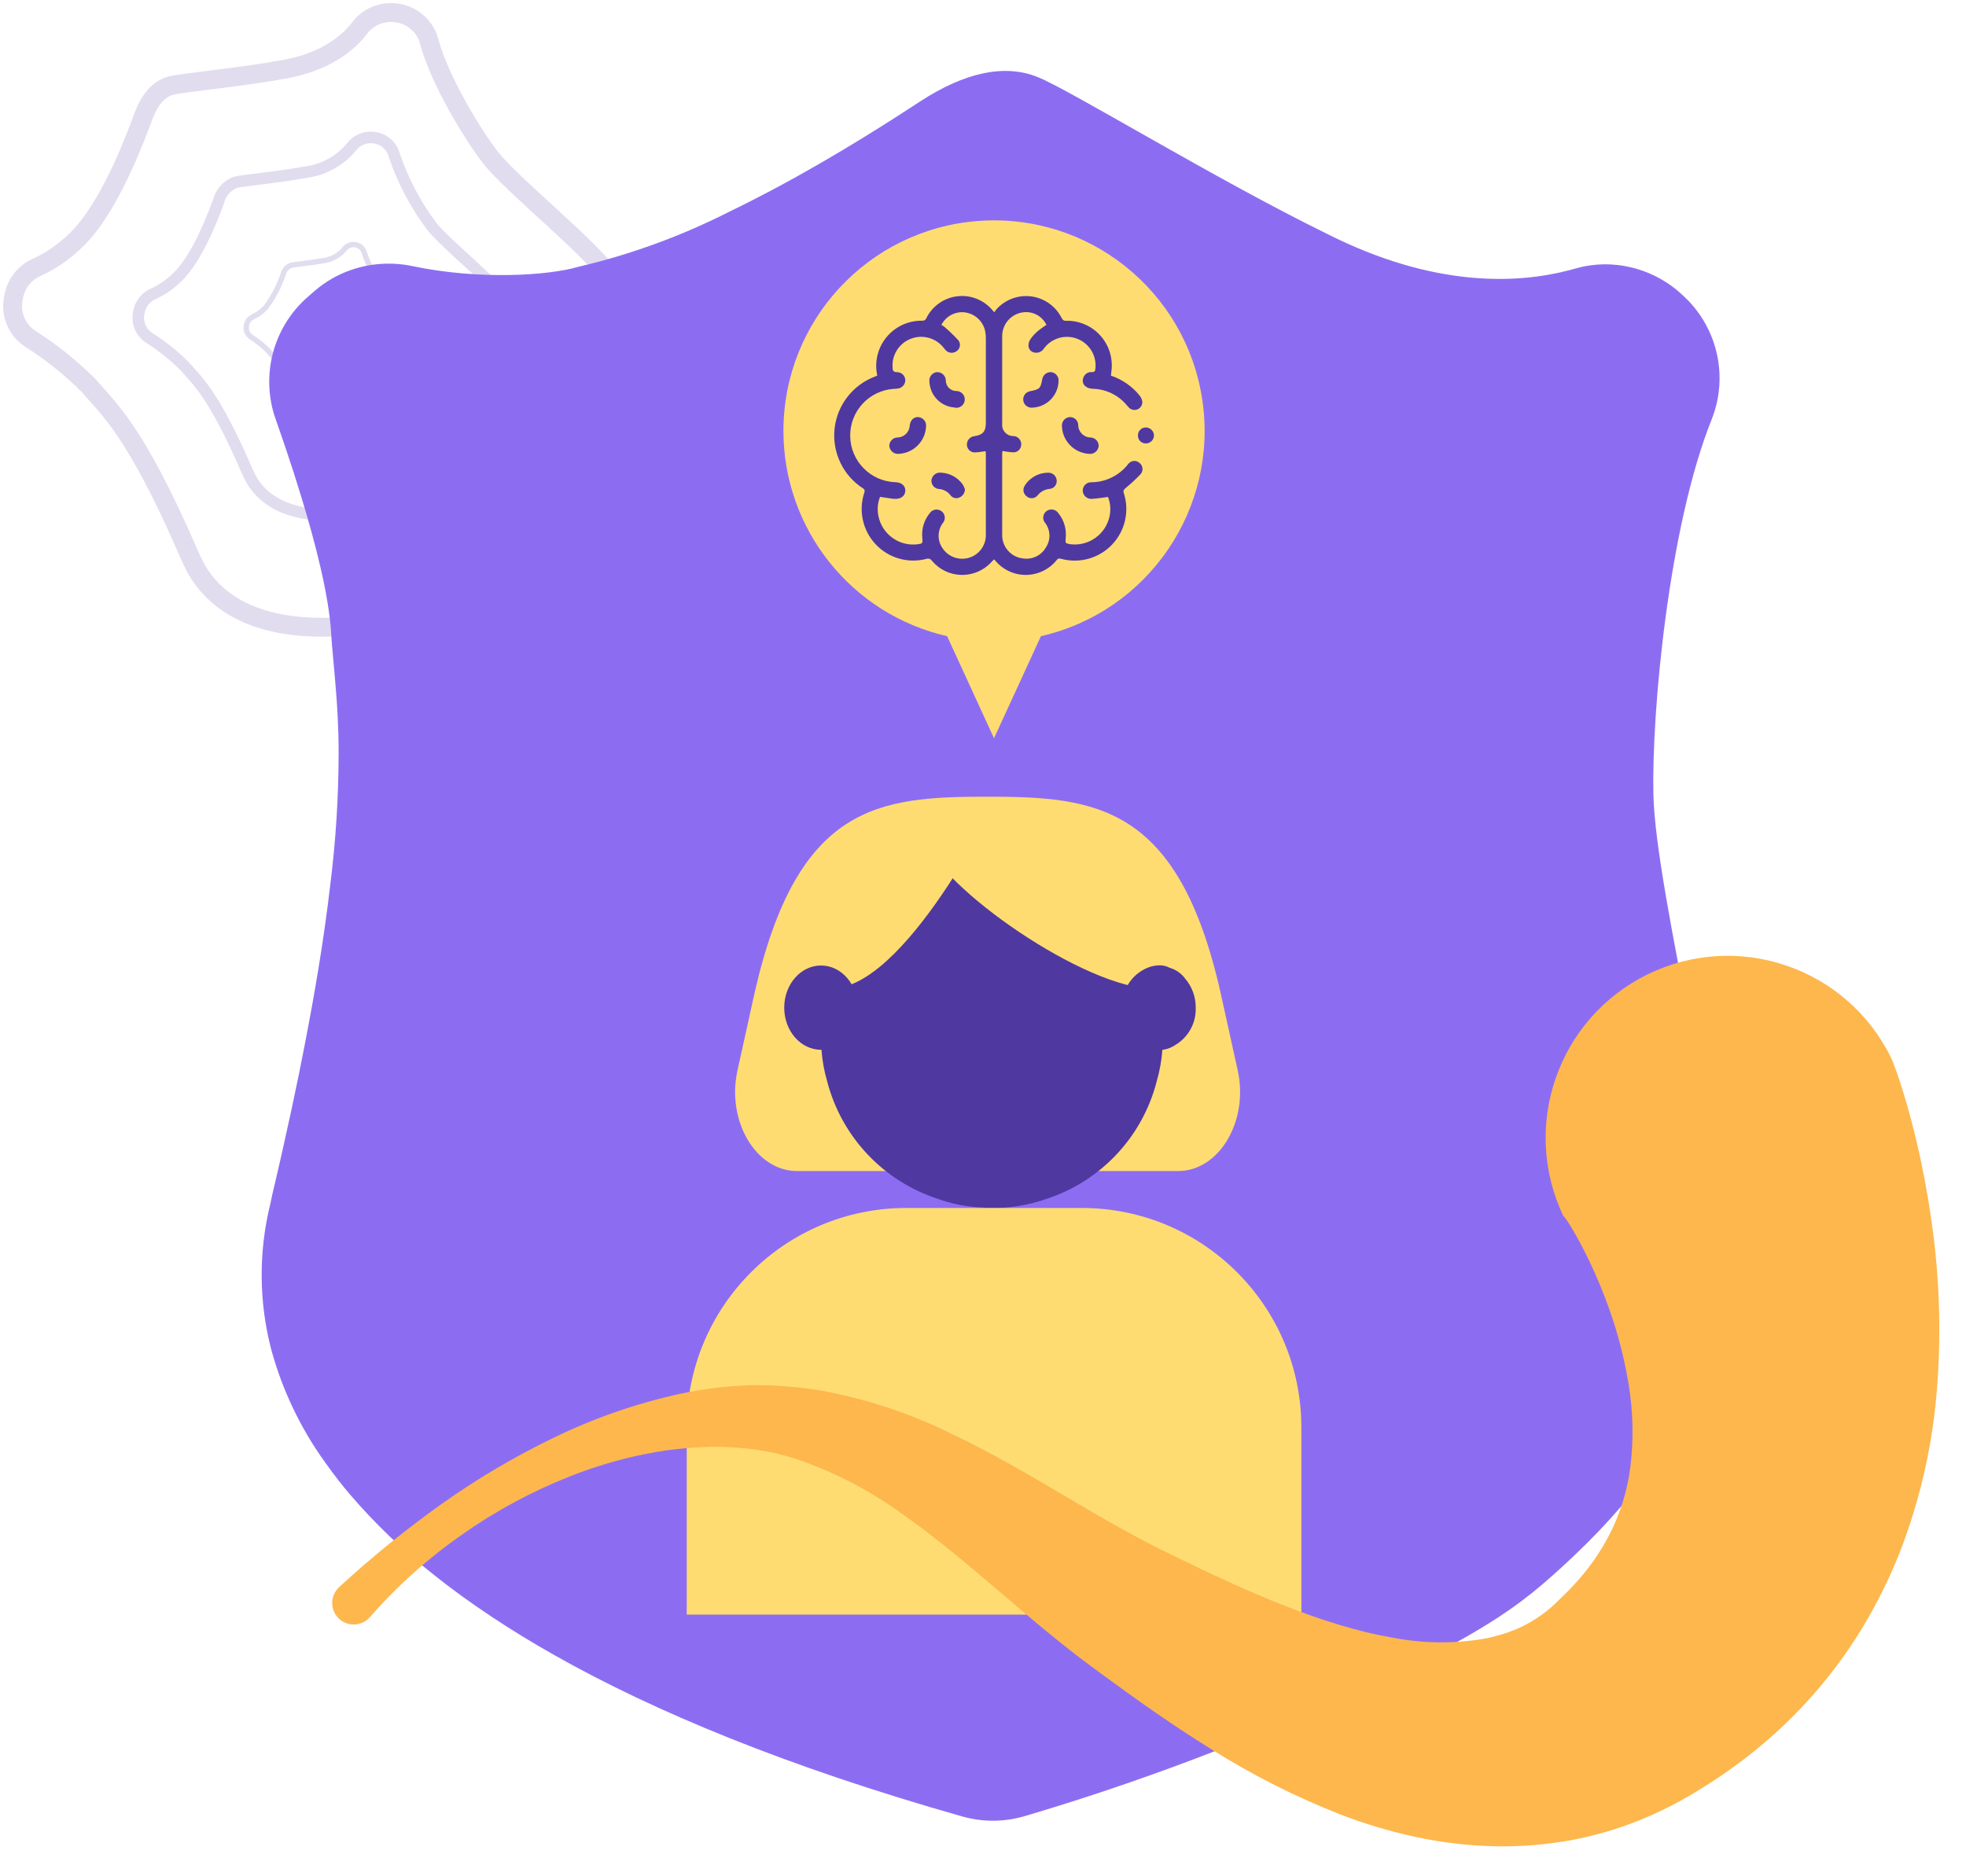
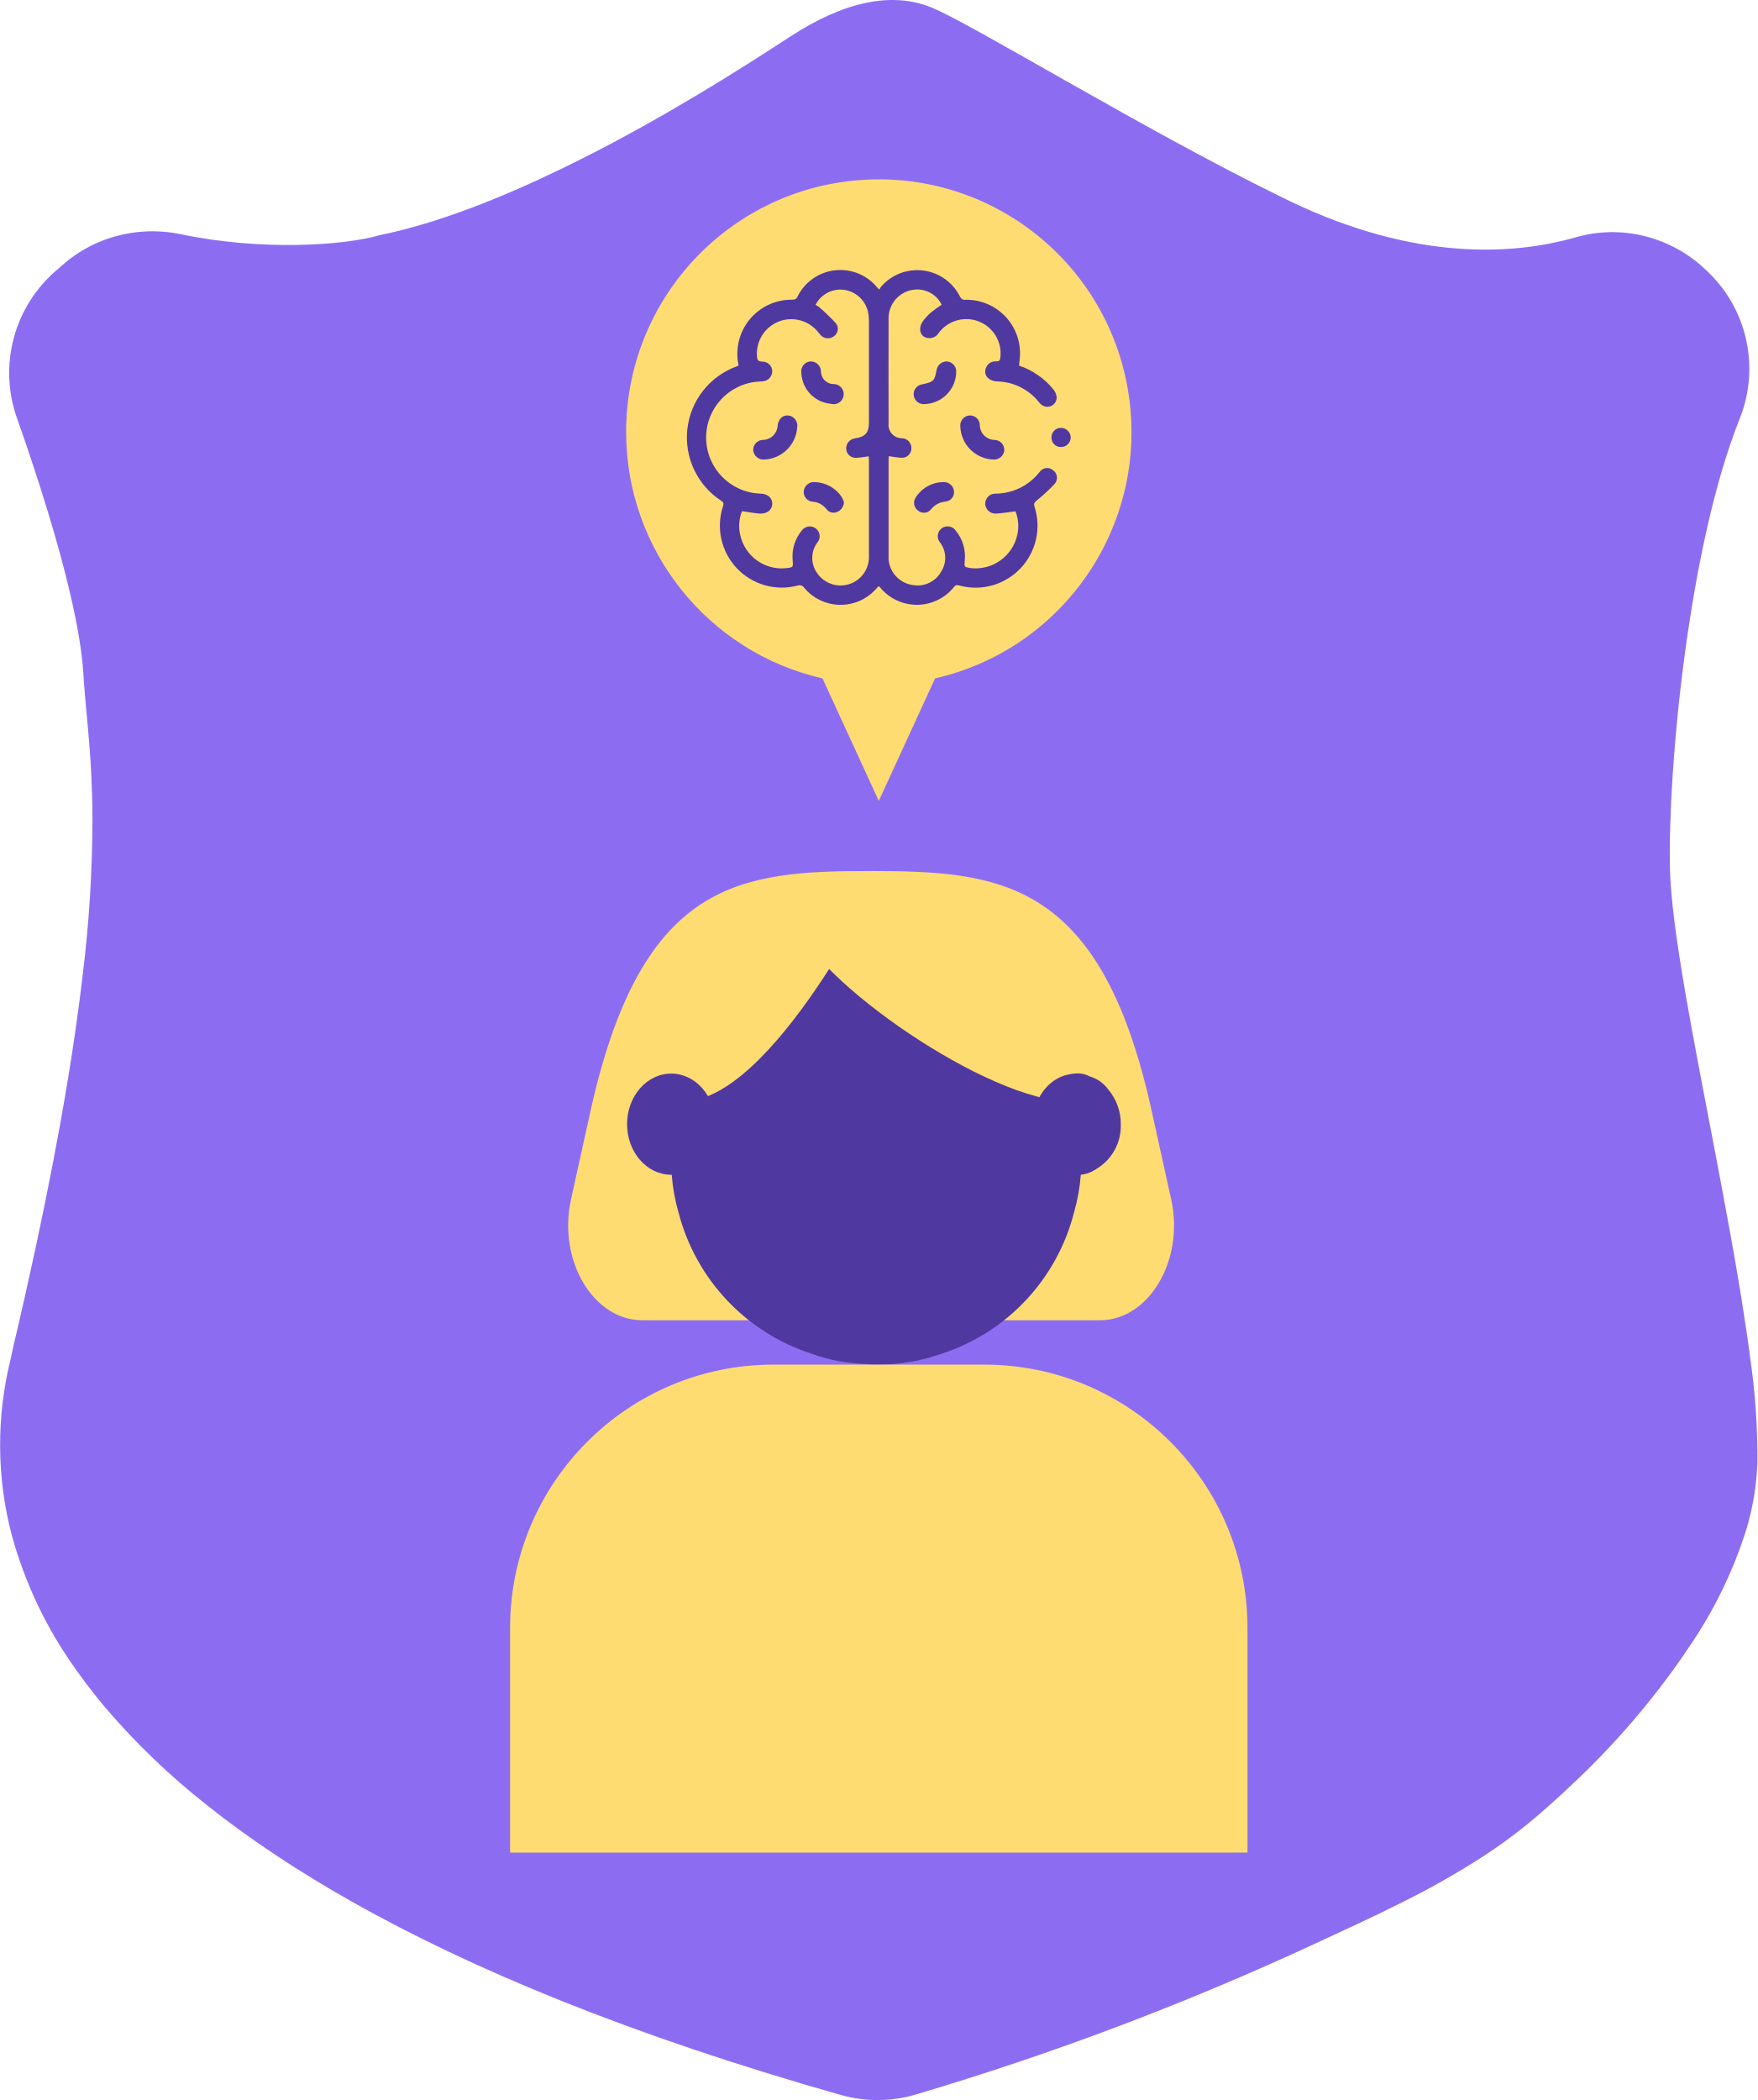
- <svg xmlns="http://www.w3.org/2000/svg" width="249.362" height="237.912" viewBox="0 0 249.362 237.912">
+ <svg xmlns="http://www.w3.org/2000/svg" id="Grupo_80666" data-name="Grupo 80666" width="207.707" height="248.155" viewBox="0 0 207.707 248.155">
  <defs>
    <clipPath id="clip-path">
-       <rect id="Rectángulo_34816" data-name="Rectángulo 34816" width="81.539" height="81.161" fill="none" />
-     </clipPath>
-     <clipPath id="clip-path-2">
-       <rect id="Rectángulo_34815" data-name="Rectángulo 34815" width="81.539" height="81.162" fill="none" />
-     </clipPath>
-     <clipPath id="clip-path-4">
-       <rect id="Rectángulo_34813" data-name="Rectángulo 34813" width="50.091" height="49.86" fill="none" />
-     </clipPath>
-     <clipPath id="clip-path-5">
-       <rect id="Rectángulo_34814" data-name="Rectángulo 34814" width="23.113" height="23.006" fill="none" />
-     </clipPath>
-     <clipPath id="clip-path-6">
-       <rect id="Rectángulo_34733" data-name="Rectángulo 34733" width="185.798" height="221.981" fill="none" />
+       <rect id="Rectángulo_34733" data-name="Rectángulo 34733" width="207.707" height="248.155" fill="none" />
    </clipPath>
  </defs>
-   <g id="Grupo_81217" data-name="Grupo 81217" transform="translate(5849.49 9148.49)">
-     <g id="Grupo_81214" data-name="Grupo 81214" transform="translate(-5849.49 -9148.49)">
-       <g id="Grupo_80857" data-name="Grupo 80857" clip-path="url(#clip-path)">
-         <g id="Grupo_80856" data-name="Grupo 80856" transform="translate(0 0)">
-           <g id="Grupo_80855" data-name="Grupo 80855" clip-path="url(#clip-path-2)">
-             <g id="Grupo_80848" data-name="Grupo 80848" transform="translate(0 0)" opacity="0.17" style="isolation: isolate">
-               <g id="Grupo_80847" data-name="Grupo 80847" transform="translate(0 0)">
-                 <g id="Grupo_80846" data-name="Grupo 80846" clip-path="url(#clip-path)">
-                   <path id="Trazado_115734" data-name="Trazado 115734" d="M66.5,72.148a108.866,108.866,0,0,0,6.75-10.186c2.361-4.028,4.706-8.2,5.665-12.813.905-4.362,1.188-10.109-1.474-13.937C74.584,31.047,64.575,23.13,61.831,19.606c-2.227-2.859-6.495-9.85-7.791-14.761A4.913,4.913,0,0,0,49.9,1.25l-.094-.012a4.925,4.925,0,0,0-4.544,1.881c-1.421,1.866-4.269,4.353-9.68,5.291-5.42,1.01-12.8,1.663-14.315,2.065s-2.685,1.757-3.489,3.93-3.822,10.47-7.721,14.824A17.453,17.453,0,0,1,4.2,33.553,5,5,0,0,0,1.4,37l-.084.385A4.948,4.948,0,0,0,3.39,42.549,43.347,43.347,0,0,1,10.9,48.568c2.292,2.754,5.778,5.34,12.718,21.394.035.082.072.166.111.246.864,1.716,5.838,16.808,40.567,3.6A4.962,4.962,0,0,0,66.5,72.148Z" transform="translate(0.392 0.392)" fill="none" stroke="#5038a1" stroke-miterlimit="10" stroke-width="2.396" />
-                 </g>
-               </g>
-             </g>
-             <g id="Grupo_80851" data-name="Grupo 80851" transform="translate(16.563 16.452)" opacity="0.17" style="isolation: isolate">
-               <g id="Grupo_80850" data-name="Grupo 80850">
-                 <g id="Grupo_80849" data-name="Grupo 80849" clip-path="url(#clip-path-4)">
-                   <path id="Trazado_115735" data-name="Trazado 115735" d="M53.335,56.719a67.2,67.2,0,0,0,4.147-6.257,26.592,26.592,0,0,0,3.48-7.872c.556-2.679.73-6.21-.906-8.561-1.756-2.559-7.9-7.423-9.591-9.587a32.142,32.142,0,0,1-4.786-9.068,3.02,3.02,0,0,0-2.543-2.208l-.057-.008a3.027,3.027,0,0,0-2.792,1.156,9.086,9.086,0,0,1-5.947,3.25c-3.33.62-7.863,1.022-8.793,1.269A3.465,3.465,0,0,0,23.4,21.246c-.494,1.334-2.349,6.432-4.743,9.107a10.721,10.721,0,0,1-3.6,2.657,3.074,3.074,0,0,0-1.724,2.117l-.052.236a3.04,3.04,0,0,0,1.277,3.174,26.692,26.692,0,0,1,4.616,3.7c1.408,1.693,3.55,3.281,7.813,13.144.021.05.044.1.069.151.53,1.054,3.586,10.326,24.92,2.214A3.046,3.046,0,0,0,53.335,56.719Z" transform="translate(-12.24 -12.156)" fill="none" stroke="#5038a1" stroke-miterlimit="10" stroke-width="1.472" />
-                 </g>
-               </g>
-             </g>
-             <g id="Grupo_80854" data-name="Grupo 80854" transform="translate(30.773 30.566)" opacity="0.17" style="isolation: isolate">
-               <g id="Grupo_80853" data-name="Grupo 80853">
-                 <g id="Grupo_80852" data-name="Grupo 80852" clip-path="url(#clip-path-5)">
-                   <path id="Trazado_115736" data-name="Trazado 115736" d="M42.039,43.483A30.989,30.989,0,0,0,43.952,40.6a12.284,12.284,0,0,0,1.606-3.631,5.347,5.347,0,0,0-.418-3.951c-.811-1.181-3.648-3.425-4.426-4.423a14.852,14.852,0,0,1-2.208-4.184,1.392,1.392,0,0,0-1.173-1.019l-.027,0a1.4,1.4,0,0,0-1.287.533,4.194,4.194,0,0,1-2.744,1.5c-1.537.287-3.628.471-4.058.585a1.6,1.6,0,0,0-.989,1.113,14.949,14.949,0,0,1-2.188,4.2,4.944,4.944,0,0,1-1.66,1.226,1.415,1.415,0,0,0-.795.975l-.024.109a1.4,1.4,0,0,0,.589,1.465A12.352,12.352,0,0,1,26.278,36.8c.65.782,1.639,1.514,3.606,6.065a.671.671,0,0,0,.032.07c.244.486,1.654,4.764,11.5,1.021A1.4,1.4,0,0,0,42.039,43.483Z" transform="translate(-23.077 -22.92)" fill="none" stroke="#5038a1" stroke-miterlimit="10" stroke-width="0.679" />
-                 </g>
-               </g>
-             </g>
-           </g>
-         </g>
-       </g>
-     </g>
-     <g id="Grupo_80666" data-name="Grupo 80666" transform="translate(-5816.31 -9139.49)">
-       <g id="Grupo_80667" data-name="Grupo 80667" clip-path="url(#clip-path-6)">
-         <path id="Trazado_115166" data-name="Trazado 115166" d="M185.775,154.772a28.237,28.237,0,0,1-1.13,6.773,46.709,46.709,0,0,1-6.131,12.609c-.262.4-.534.8-.806,1.186a84.272,84.272,0,0,1-11.141,12.923c-.9.862-1.814,1.706-2.742,2.531-.422.375-.848.75-1.28,1.12a54.173,54.173,0,0,1-5.643,4.233,85.581,85.581,0,0,1-8.489,4.837c-3.112,1.575-6.3,3.028-9.477,4.5a308.8,308.8,0,0,1-42.105,15.9,14.247,14.247,0,0,1-7.964.052c-22.3-6.332-39.1-13.326-51.714-20.455-2.845-1.608-5.475-3.22-7.912-4.837q-4.043-2.679-7.382-5.353a75.416,75.416,0,0,1-10.715-10.279c-.459-.544-.9-1.083-1.317-1.617q-.921-1.174-1.739-2.334A44.457,44.457,0,0,1,1.25,162.3a37.49,37.49,0,0,1-.108-18.716c.028-.136.052-.253.07-.361.047-.258.1-.511.164-.764.441-1.856.853-3.656,1.251-5.409.033-.145.066-.286.094-.431l0,0c1.5-6.637,2.69-12.538,3.637-17.8.609-3.379,1.12-6.492,1.537-9.374v-.009c.066-.441.127-.877.187-1.308.239-1.7.445-3.3.623-4.837v0A135.843,135.843,0,0,0,9.771,86.471v0c0-1.659-.052-3.169-.122-4.565-.178-3.553-.5-6.37-.712-8.962-.052-.642-.1-1.266-.131-1.889-.323-4.64-1.936-11.024-3.8-17.118-.572-1.88-1.167-3.731-1.758-5.493-.5-1.491-.994-2.925-1.462-4.256A14.28,14.28,0,0,1,5.881,28.645l.858-.745a14.03,14.03,0,0,1,4.584-2.644,14.61,14.61,0,0,1,7.734-.511c.037.009.075.014.112.023,8.484,1.772,17.216,1.191,21,.08a85.121,85.121,0,0,0,19.157-6.993c1.861-.9,3.694-1.833,5.465-2.775C73.4,10.505,80.632,5.753,83.567,3.845,89.168.2,94.211-.917,98.411.765s22.4,12.88,36.682,19.878c13.621,6.895,24.214,6.356,30.79,4.631.248-.061.487-.131.722-.2a13.953,13.953,0,0,1,7.185-.136h0a14.393,14.393,0,0,1,6.562,3.614c.066.061.131.127.2.187a14.174,14.174,0,0,1,3.379,15.449c-5.461,13.6-7.626,37.127-7.4,47.575.136,6.351,2.517,18.21,4.837,30.345.53,2.8,1.064,5.615,1.561,8.381.394,2.18.764,4.331,1.106,6.417.206,1.289.4,2.555.586,3.787q.218,1.476.4,2.887a71.676,71.676,0,0,1,.755,11.188" transform="translate(0 0)" fill="#8c6df2" />
-         <path id="Trazado_115167" data-name="Trazado 115167" d="M184.347,243.918H135.975c-5.2,0-8.953-6.361-7.539-12.764l2.175-9.855c5.443-23.9,15.722-24.868,29.464-24.868s24.265.966,29.635,24.868l2.175,9.855c1.414,6.4-2.343,12.764-7.539,12.764" transform="translate(-68.076 -104.36)" fill="#fedc72" />
-         <path id="Trazado_115168" data-name="Trazado 115168" d="M194.734,216.507v13.248a12.014,12.014,0,0,1-.064,1.551,19.354,19.354,0,0,1-.711,3.943A21.218,21.218,0,0,1,180,250.178a20.171,20.171,0,0,1-6.915,1.163,7.813,7.813,0,0,1-1.228-.065,18.509,18.509,0,0,1-5.687-1.1,21.3,21.3,0,0,1-14.024-14.929,19.353,19.353,0,0,1-.711-3.943,12.958,12.958,0,0,1-.065-1.616V216.507a14.906,14.906,0,0,1,.969-5.364l.194-.388a18.821,18.821,0,0,1,1.486-2.714,14.611,14.611,0,0,1,12.215-6.463h13.7a15.814,15.814,0,0,1,4.588.711,15.256,15.256,0,0,1,7.691,5.752,17.707,17.707,0,0,1,1.357,2.714,3.157,3.157,0,0,1,.194.453,14.3,14.3,0,0,1,.969,5.3" transform="translate(-80.419 -107.095)" fill="#5038a1" />
-         <path id="Trazado_115169" data-name="Trazado 115169" d="M165.151,307.746H142.888a27.845,27.845,0,0,0-27.845,27.845v23.735H193V335.591a27.845,27.845,0,0,0-27.845-27.845" transform="translate(-61.12 -163.5)" fill="#fedc72" />
-         <path id="Trazado_115170" data-name="Trazado 115170" d="M172.169,198.679s-12.428,25.4-21.944,23.032c0,0-8.208-25.66,21.944-23.032" transform="translate(-79.27 -105.454)" fill="#fedc72" />
-         <path id="Trazado_115171" data-name="Trazado 115171" d="M188.878,198.679s-9.121,3.768-8.15,5.545c3.61,6.6,22.6,19.352,30.094,17.487,0,0,8.208-25.66-21.944-23.032" transform="translate(-95.979 -105.454)" fill="#fedc72" />
-         <path id="Trazado_115172" data-name="Trazado 115172" d="M242.211,247.471a5.276,5.276,0,0,1-2.571,4.693,3.59,3.59,0,0,1-2.122.643h-.064c-2.571-.064-4.564-2.379-4.564-5.336a5.187,5.187,0,0,1,3.729-5.272,4.318,4.318,0,0,1,.9-.129,2.694,2.694,0,0,1,1.415.322,3.675,3.675,0,0,1,1.929,1.35,5.629,5.629,0,0,1,1.35,3.729" transform="translate(-123.73 -128.607)" fill="#5038a1" />
-         <path id="Trazado_115173" data-name="Trazado 115173" d="M150.759,247.463c0,2.953-2.089,5.347-4.666,5.347s-4.667-2.394-4.667-5.347,2.089-5.347,4.667-5.347,4.666,2.394,4.666,5.347" transform="translate(-75.137 -128.632)" fill="#5038a1" />
-         <path id="Trazado_115174" data-name="Trazado 115174" d="M141.213,67.167A26.71,26.71,0,1,1,173.873,93.2l-5.95,12.95L161.973,93.2a26.715,26.715,0,0,1-20.76-26.037" transform="translate(-75.024 -21.494)" fill="#fedc72" />
-         <path id="Trazado_115175" data-name="Trazado 115175" d="M189.652,86.4c-.711.088-1.337.2-1.968.235a1.084,1.084,0,0,1-1.233-.983,1.063,1.063,0,0,1,1.107-1.116,5.967,5.967,0,0,0,4.653-2.3.959.959,0,0,1,1.379-.2.986.986,0,0,1,.177,1.5,20.974,20.974,0,0,1-1.873,1.729c-.233.2-.336.307-.236.639a6.549,6.549,0,0,1-7.886,8.36c-.235-.056-.412-.125-.609.124a5.029,5.029,0,0,1-7.837.049,1.462,1.462,0,0,0-.135-.122c-.1.11-.205.214-.3.32a5.009,5.009,0,0,1-7.572-.144.6.6,0,0,0-.713-.231,6.546,6.546,0,0,1-7.869-8.372c.075-.249.107-.4-.157-.577a7.989,7.989,0,0,1,1.56-14.2c.074-.03.147-.067.249-.114a5.729,5.729,0,0,1,5.6-6.955c.252-.007.446.015.607-.285a5.041,5.041,0,0,1,8.466-.973c.032.037.07.068.191.184a2.461,2.461,0,0,1,.214-.33,5.048,5.048,0,0,1,8.291,1.025c.122.231.217.388.547.389a5.662,5.662,0,0,1,5.771,6.486c-.016.148-.03.295-.047.472a7.911,7.911,0,0,1,3.625,2.511,1.678,1.678,0,0,1,.35.75.992.992,0,0,1-1.666.824,2.8,2.8,0,0,1-.271-.3,5.792,5.792,0,0,0-4.327-2.117c-.97-.036-1.51-.69-1.2-1.442a1.045,1.045,0,0,1,1.072-.675c.335.008.421-.127.446-.438a3.632,3.632,0,0,0-6.515-2.581,1.142,1.142,0,0,1-1.2.542.9.9,0,0,1-.772-.815,1.48,1.48,0,0,1,.236-.876,5.625,5.625,0,0,1,.941-1.034,12.588,12.588,0,0,1,1.1-.79,2.857,2.857,0,0,0-2.878-1.6,3.043,3.043,0,0,0-2.735,3.129q-.013,5.5,0,11a1.415,1.415,0,0,0,1.442,1.577,1.028,1.028,0,0,1,.968,1.124.982.982,0,0,1-1.085.937c-.427-.017-.851-.107-1.3-.167-.008.128-.025.259-.025.389q0,5.073,0,10.148a2.971,2.971,0,0,0,2.687,3.1,2.838,2.838,0,0,0,2.857-1.4,2.7,2.7,0,0,0-.055-3.064,1.037,1.037,0,0,1,.133-1.549,1.058,1.058,0,0,1,1.505.265,4.3,4.3,0,0,1,.93,3.14c-.055.679-.068.678.595.8a4.521,4.521,0,0,0,4.959-3.511,4.243,4.243,0,0,0-.191-2.487m-21.14-21.824a2.163,2.163,0,0,1,.38.233,22.694,22.694,0,0,1,1.792,1.726.956.956,0,0,1-.241,1.374,1.045,1.045,0,0,1-1.406-.155c-.08-.085-.148-.181-.222-.272a3.633,3.633,0,0,0-6.485,2.51c.018.421.129.576.576.58a1.04,1.04,0,0,1,1.037,1.023,1.077,1.077,0,0,1-.959,1.054,3.863,3.863,0,0,1-.5.036,5.93,5.93,0,0,0,.221,11.844c.775.013,1.265.476,1.238,1.1-.028.648-.571,1.056-1.357,1.016-.117-.006-.233-.021-.349-.037-.49-.07-.98-.142-1.5-.218a4.236,4.236,0,0,0-.194,2.475,4.493,4.493,0,0,0,4.934,3.541c.694-.092.673-.112.62-.82a4.281,4.281,0,0,1,.947-3.135,1.049,1.049,0,0,1,1.509-.233,1.033,1.033,0,0,1,.131,1.513,2.731,2.731,0,0,0-.061,3.108,3,3,0,0,0,5.535-1.748q.009-5.05,0-10.1c0-.142-.021-.283-.03-.4-.47.059-.9.145-1.324.158a.994.994,0,0,1-1.046-.937,1.06,1.06,0,0,1,.93-1.12c1.094-.166,1.471-.6,1.471-1.7q0-5.376,0-10.752a4.741,4.741,0,0,0-.1-.945,3.033,3.033,0,0,0-2.7-2.326,2.95,2.95,0,0,0-2.843,1.614" transform="translate(-82.3 -32.356)" fill="#5038a1" />
-         <path id="Trazado_115176" data-name="Trazado 115176" d="M220.014,98.348a3.641,3.641,0,0,1-3.441-3.525,1.063,1.063,0,0,1,.968-1.135,1.037,1.037,0,0,1,1.1,1,1.585,1.585,0,0,0,1.566,1.587,1.062,1.062,0,0,1,1.023,1.127,1.1,1.1,0,0,1-1.213.948" transform="translate(-115.061 -49.774)" fill="#5038a1" />
-         <path id="Trazado_115177" data-name="Trazado 115177" d="M210.571,82.738a3.449,3.449,0,0,1-3.305,3.277A1.053,1.053,0,0,1,207,83.926c1.2-.255,1.288-.347,1.506-1.507a1.078,1.078,0,0,1,1.146-.905,1.063,1.063,0,0,1,.917,1.224" transform="translate(-109.491 -43.303)" fill="#5038a1" />
-         <path id="Trazado_115178" data-name="Trazado 115178" d="M210.378,109.785a.989.989,0,0,1-.88,1,2.214,2.214,0,0,0-1.57.849.961.961,0,0,1-1.356.106,1,1,0,0,1-.265-1.34,3.483,3.483,0,0,1,3.019-1.665,1.045,1.045,0,0,1,1.052,1.054" transform="translate(-109.526 -57.766)" fill="#5038a1" />
-         <path id="Trazado_115179" data-name="Trazado 115179" d="M237.151,97.532a.99.99,0,0,1,.929-1.037,1.041,1.041,0,0,1,1.1.992,1.025,1.025,0,0,1-1.059,1.032.975.975,0,0,1-.973-.987" transform="translate(-125.994 -51.266)" fill="#5038a1" />
-         <path id="Trazado_115180" data-name="Trazado 115180" d="M174.521,94.913a3.647,3.647,0,0,1-3.43,3.434,1.1,1.1,0,0,1-1.228-.987,1.061,1.061,0,0,1,1.017-1.087,1.592,1.592,0,0,0,1.572-1.527c.087-.684.51-1.094,1.092-1.059a1.076,1.076,0,0,1,.977,1.226" transform="translate(-90.244 -49.773)" fill="#5038a1" />
-         <path id="Trazado_115181" data-name="Trazado 115181" d="M180.725,82.759a1.068,1.068,0,0,1,.945-1.248A1.085,1.085,0,0,1,182.8,82.6a1.335,1.335,0,0,0,1.323,1.307,1.064,1.064,0,1,1-.274,2.087,3.424,3.424,0,0,1-3.126-3.233" transform="translate(-96.015 -43.302)" fill="#5038a1" />
-         <path id="Trazado_115182" data-name="Trazado 115182" d="M185.507,110.825a1.141,1.141,0,0,1-.706,1.048.926.926,0,0,1-1.13-.288,2,2,0,0,0-1.438-.79,1.027,1.027,0,0,1-.97-1.122,1.084,1.084,0,0,1,1.206-.951,3.562,3.562,0,0,1,2.759,1.5,3.114,3.114,0,0,1,.279.6" transform="translate(-96.298 -57.759)" fill="#5038a1" />
-       </g>
-     </g>
-     <path id="Trazado_117360" data-name="Trazado 117360" d="M200.314,22.6a134.22,134.22,0,0,1-12.1,11.324,98.814,98.814,0,0,1-13.659,9.442,71.767,71.767,0,0,1-15.529,6.669,50.552,50.552,0,0,1-8.566,1.7c-.739.064-1.477.146-2.226.169-.374.016-.747.039-1.123.048l-1.131,0c-.759.007-1.49-.025-2.24-.039-.741-.046-1.489-.076-2.229-.148A62.382,62.382,0,0,1,124.429,47.5c-5.385-2.092-10.421-4.616-15.265-7.033-2.421-1.214-4.8-2.394-7.149-3.491-1.174-.555-2.335-1.074-3.491-1.583-.576-.243-1.152-.5-1.725-.728l-1.773-.72c-4.937-2-9.763-3.858-14.514-5.342-2.374-.743-4.724-1.393-7.035-1.914-1.155-.261-2.3-.492-3.431-.685s-2.25-.338-3.349-.451a32.252,32.252,0,0,0-11.844.717,21.549,21.549,0,0,0-2.42.831c-.385.155-.758.328-1.125.5l-.541.273c-.162.093-.326.178-.485.275a16.929,16.929,0,0,0-3.508,2.725c-.259.266-.513.536-.754.818l-.937,1.053c-.324.363-.613.742-.922,1.105s-.569.751-.856,1.118a28.327,28.327,0,0,0-2.737,4.583,25.378,25.378,0,0,0-1.71,4.709,25.645,25.645,0,0,0-.767,4.886,36.749,36.749,0,0,0,.935,10.485,55.008,55.008,0,0,0,3.88,11.046,59.244,59.244,0,0,0,2.85,5.369c.516.863,1.049,1.706,1.584,2.5.267.393.539.774.8,1.119.129.171.258.338.374.473a2.288,2.288,0,0,0,.16.176c.02.016.049.049.057.045l.01,0s.012.012,0-.019l-.057-.128A23.068,23.068,0,0,1,8.723,103.279l-.181-.347-.116-.237-.185-.4-.316-.712c-.2-.458-.377-.89-.551-1.319-.345-.855-.66-1.683-.966-2.505-.6-1.641-1.15-3.259-1.655-4.882-1.009-3.242-1.85-6.5-2.561-9.814A96.087,96.087,0,0,1,0,62.507a72.726,72.726,0,0,1,3.22-21.556A63.523,63.523,0,0,1,7.528,30.556a59.074,59.074,0,0,1,6.094-9.372,60.932,60.932,0,0,1,7.469-7.873c.672-.573,1.338-1.156,2.018-1.707S24.474,10.512,25.17,10l1.045-.762c.356-.257.671-.49,1.1-.786.8-.565,1.626-1.1,2.462-1.611A46.157,46.157,0,0,1,40.466,2.019c.467-.146.941-.274,1.412-.405s.918-.235,1.378-.344c.92-.211,1.841-.4,2.763-.559a49.031,49.031,0,0,1,5.5-.631A53.165,53.165,0,0,1,62.077.556a64.117,64.117,0,0,1,9.634,2.17A97.773,97.773,0,0,1,88.476,9.769c5.153,2.7,9.956,5.64,14.578,8.554l1.8,1.142c.619.392,1.215.793,1.821,1.19,1.19.8,2.367,1.608,3.506,2.421,2.291,1.624,4.485,3.261,6.65,4.851,4.324,3.186,8.492,6.249,12.79,8.84a51.046,51.046,0,0,0,13.391,5.92c.583.161,1.171.282,1.76.423l.888.172.446.087c.148.026.293.041.44.062l.882.119c.3.034.594.054.892.083.6.066,1.2.078,1.8.111s1.216.018,1.828.016c.613-.029,1.228-.022,1.845-.078l.927-.065c.31-.024.619-.063.929-.1.62-.061,1.239-.154,1.86-.248s1.239-.217,1.861-.323,1.238-.263,1.859-.4c.614-.163,1.232-.315,1.846-.487s1.229-.348,1.837-.551c1.222-.385,2.431-.823,3.627-1.3.6-.238,1.2-.479,1.788-.743l.889-.389.876-.418a65.587,65.587,0,0,0,13.17-8.35,64.352,64.352,0,0,0,10.889-11.232,2.73,2.73,0,1,1,4.169,3.512Z" transform="matrix(-0.998, -0.07, 0.07, -0.998, -5608.137, -8910.578)" fill="#fdb74d" />
+   <g id="Grupo_80667" data-name="Grupo 80667" clip-path="url(#clip-path)">
+     <path id="Trazado_115166" data-name="Trazado 115166" d="M207.681,173.022a31.567,31.567,0,0,1-1.263,7.572,52.217,52.217,0,0,1-6.854,14.1c-.293.445-.6.891-.9,1.326a94.208,94.208,0,0,1-12.455,14.446c-1,.964-2.028,1.907-3.065,2.83-.472.419-.948.838-1.43,1.252a60.56,60.56,0,0,1-6.309,4.732,95.669,95.669,0,0,1-9.489,5.408c-3.479,1.761-7.042,3.385-10.6,5.036a345.214,345.214,0,0,1-47.07,17.774,15.927,15.927,0,0,1-8.9.058c-24.926-7.079-43.706-14.9-57.812-22.867-3.181-1.8-6.12-3.6-8.845-5.408q-4.519-2.995-8.253-5.984A84.308,84.308,0,0,1,12.459,201.8c-.514-.608-1-1.21-1.472-1.808q-1.03-1.313-1.944-2.609A49.7,49.7,0,0,1,1.4,181.438a41.911,41.911,0,0,1-.121-20.923c.031-.152.058-.283.079-.4.052-.288.115-.571.183-.854.493-2.075.954-4.087,1.4-6.047.037-.162.073-.32.1-.482l.005-.005c1.672-7.42,3.008-14.017,4.066-19.9.681-3.778,1.252-7.257,1.719-10.48v-.01c.073-.493.141-.98.21-1.462.267-1.9.5-3.689.7-5.408v-.005a151.861,151.861,0,0,0,1.184-18.79v-.005c-.005-1.855-.058-3.542-.136-5.1-.2-3.972-.561-7.121-.8-10.019-.058-.718-.11-1.415-.147-2.112C9.483,74.24,7.68,67.1,5.6,60.292c-.639-2.1-1.3-4.171-1.965-6.141C3.08,52.484,2.524,50.881,2,49.393a15.964,15.964,0,0,1,4.574-17.37l.959-.833a15.684,15.684,0,0,1,5.125-2.955,16.333,16.333,0,0,1,8.646-.571c.042.01.084.016.126.026,9.484,1.981,19.246,1.331,23.475.089C51.7,26.395,59.22,23.4,66.32,19.96c2.08-1.006,4.129-2.049,6.11-3.1C82.05,11.744,90.14,6.431,93.42,4.3,99.682.227,105.32-1.025,110.015.856s25.041,14.4,41.007,22.222c15.227,7.708,27.069,7.105,34.421,5.177.278-.068.545-.147.807-.22a15.6,15.6,0,0,1,8.033-.152h.005a16.09,16.09,0,0,1,7.336,4.04c.073.068.147.141.22.21A15.846,15.846,0,0,1,205.622,49.4c-6.1,15.2-8.525,41.505-8.274,53.185.152,7.1,2.814,20.357,5.408,33.923.592,3.128,1.189,6.277,1.745,9.369.44,2.437.854,4.842,1.237,7.173.231,1.441.451,2.856.655,4.234q.244,1.651.445,3.228a80.128,80.128,0,0,1,.844,12.508" transform="translate(0 0)" fill="#8c6df2" />
+     <path id="Trazado_115167" data-name="Trazado 115167" d="M190.975,249.517H136.9c-5.809,0-10.009-7.111-8.428-14.269l2.432-11.017c6.085-26.721,17.576-27.8,32.938-27.8s27.126,1.08,33.13,27.8l2.432,11.017c1.58,7.159-2.619,14.269-8.428,14.269" transform="translate(-60.994 -93.503)" fill="#fedc72" />
+     <path id="Trazado_115168" data-name="Trazado 115168" d="M199.847,218.267v14.811a13.431,13.431,0,0,1-.072,1.734,21.635,21.635,0,0,1-.795,4.408,23.719,23.719,0,0,1-15.605,16.689,22.549,22.549,0,0,1-7.731,1.3,8.735,8.735,0,0,1-1.373-.072,20.692,20.692,0,0,1-6.358-1.228,23.815,23.815,0,0,1-15.678-16.689,21.635,21.635,0,0,1-.795-4.408,14.486,14.486,0,0,1-.072-1.806V218.267a16.663,16.663,0,0,1,1.084-6l.217-.434a21.041,21.041,0,0,1,1.662-3.034,16.333,16.333,0,0,1,13.655-7.225H183.3a17.678,17.678,0,0,1,5.129.794,17.055,17.055,0,0,1,8.6,6.43,19.793,19.793,0,0,1,1.517,3.034,3.529,3.529,0,0,1,.217.506,15.988,15.988,0,0,1,1.084,5.924" transform="translate(-72.053 -95.954)" fill="#5038a1" />
+     <path id="Trazado_115169" data-name="Trazado 115169" d="M171.059,307.746H146.172a31.128,31.128,0,0,0-31.129,31.129v26.533h87.145V338.875a31.128,31.128,0,0,0-31.129-31.129" transform="translate(-54.762 -146.491)" fill="#fedc72" />
+     <path id="Trazado_115170" data-name="Trazado 115170" d="M174.877,198.7s-13.894,28.395-24.532,25.748c0,0-9.176-28.686,24.532-25.748" transform="translate(-71.023 -94.484)" fill="#fedc72" />
+     <path id="Trazado_115171" data-name="Trazado 115171" d="M189.848,198.7s-10.2,4.213-9.111,6.2c4.035,7.382,25.26,21.634,33.643,19.548,0,0,9.176-28.686-24.532-25.748" transform="translate(-85.994 -94.484)" fill="#fedc72" />
+     <path id="Trazado_115172" data-name="Trazado 115172" d="M243.31,248.107a5.9,5.9,0,0,1-2.875,5.247,4.013,4.013,0,0,1-2.372.718h-.072c-2.875-.072-5.1-2.659-5.1-5.965,0-2.947,1.8-5.39,4.168-5.893a4.827,4.827,0,0,1,1.006-.144,3.012,3.012,0,0,1,1.581.359,4.108,4.108,0,0,1,2.156,1.509,6.293,6.293,0,0,1,1.509,4.169" transform="translate(-110.858 -115.228)" fill="#5038a1" />
+     <path id="Trazado_115173" data-name="Trazado 115173" d="M151.859,248.093c0,3.3-2.335,5.977-5.216,5.977s-5.217-2.676-5.217-5.977,2.335-5.977,5.217-5.977,5.216,2.676,5.216,5.977" transform="translate(-67.321 -115.25)" fill="#5038a1" />
+     <path id="Trazado_115174" data-name="Trazado 115174" d="M141.213,70.316a29.86,29.86,0,1,1,36.511,29.107L171.072,113.9l-6.651-14.477a29.865,29.865,0,0,1-23.208-29.107" transform="translate(-67.219 -19.258)" fill="#fedc72" />
+     <path id="Trazado_115175" data-name="Trazado 115175" d="M193.748,89.408c-.794.1-1.495.221-2.2.263a1.212,1.212,0,0,1-1.379-1.1,1.188,1.188,0,0,1,1.237-1.248,6.671,6.671,0,0,0,5.2-2.57,1.072,1.072,0,0,1,1.542-.227,1.1,1.1,0,0,1,.2,1.677,23.447,23.447,0,0,1-2.094,1.933c-.261.219-.376.344-.264.714a7.321,7.321,0,0,1-8.816,9.346c-.263-.063-.461-.14-.681.138a5.622,5.622,0,0,1-8.761.055,1.635,1.635,0,0,0-.151-.136c-.117.123-.23.239-.34.357a5.6,5.6,0,0,1-8.465-.161.671.671,0,0,0-.8-.258,7.318,7.318,0,0,1-8.8-9.359c.083-.279.12-.445-.175-.646a8.931,8.931,0,0,1,1.744-15.88c.083-.034.164-.074.279-.127a6.4,6.4,0,0,1,6.261-7.775c.281-.008.5.017.678-.318A5.636,5.636,0,0,1,177.435,63c.036.041.079.076.213.205a2.753,2.753,0,0,1,.239-.369,5.643,5.643,0,0,1,9.268,1.146c.137.258.243.433.611.435a6.33,6.33,0,0,1,6.452,7.25c-.018.165-.033.33-.052.528A8.844,8.844,0,0,1,198.218,75a1.876,1.876,0,0,1,.391.838,1.109,1.109,0,0,1-1.863.922,3.133,3.133,0,0,1-.3-.331,6.475,6.475,0,0,0-4.837-2.366c-1.084-.04-1.688-.771-1.346-1.612a1.168,1.168,0,0,1,1.2-.755c.374.009.471-.143.5-.49a4.06,4.06,0,0,0-7.283-2.885,1.277,1.277,0,0,1-1.339.606,1,1,0,0,1-.863-.911,1.655,1.655,0,0,1,.264-.979,6.289,6.289,0,0,1,1.052-1.156A14.076,14.076,0,0,1,185.021,65a3.194,3.194,0,0,0-3.218-1.785,3.4,3.4,0,0,0-3.057,3.5q-.015,6.15,0,12.3a1.582,1.582,0,0,0,1.612,1.763,1.15,1.15,0,0,1,1.082,1.257,1.1,1.1,0,0,1-1.212,1.047c-.477-.019-.952-.119-1.455-.187-.009.144-.028.289-.028.435q0,5.672,0,11.344a3.321,3.321,0,0,0,3,3.467,3.172,3.172,0,0,0,3.194-1.565,3.023,3.023,0,0,0-.061-3.426,1.159,1.159,0,0,1,.149-1.731,1.183,1.183,0,0,1,1.683.3,4.8,4.8,0,0,1,1.04,3.511c-.061.759-.075.758.665.889a5.054,5.054,0,0,0,5.544-3.925,4.744,4.744,0,0,0-.213-2.78m-23.633-24.4a2.418,2.418,0,0,1,.424.26,25.371,25.371,0,0,1,2,1.93,1.068,1.068,0,0,1-.27,1.536,1.168,1.168,0,0,1-1.571-.173c-.09-.1-.166-.2-.248-.3a4.061,4.061,0,0,0-7.249,2.805c.02.471.144.643.644.648a1.162,1.162,0,0,1,1.159,1.144,1.2,1.2,0,0,1-1.073,1.178,4.32,4.32,0,0,1-.559.04,6.629,6.629,0,0,0,.247,13.24c.867.014,1.414.532,1.384,1.225-.031.725-.638,1.18-1.517,1.135-.13-.007-.261-.023-.39-.042-.548-.078-1.1-.159-1.672-.244a4.736,4.736,0,0,0-.217,2.767,5.023,5.023,0,0,0,5.516,3.959c.775-.1.752-.125.693-.916a4.786,4.786,0,0,1,1.058-3.5,1.173,1.173,0,0,1,1.687-.26,1.154,1.154,0,0,1,.146,1.691,3.053,3.053,0,0,0-.068,3.474,3.355,3.355,0,0,0,6.188-1.954q.01-5.645,0-11.29c0-.158-.024-.316-.034-.452-.526.066-1,.162-1.48.177a1.111,1.111,0,0,1-1.17-1.047,1.185,1.185,0,0,1,1.04-1.252c1.224-.186,1.644-.669,1.645-1.9q0-6.01,0-12.02a5.3,5.3,0,0,0-.111-1.056,3.391,3.391,0,0,0-3.023-2.6,3.3,3.3,0,0,0-3.178,1.8" transform="translate(-73.738 -28.99)" fill="#5038a1" />
+     <path id="Trazado_115176" data-name="Trazado 115176" d="M220.42,98.9a4.07,4.07,0,0,1-3.847-3.94,1.188,1.188,0,0,1,1.082-1.269,1.16,1.16,0,0,1,1.228,1.115,1.772,1.772,0,0,0,1.75,1.774,1.188,1.188,0,0,1,1.143,1.26,1.224,1.224,0,0,1-1.356,1.06" transform="translate(-103.091 -44.596)" fill="#5038a1" />
+     <path id="Trazado_115177" data-name="Trazado 115177" d="M211.1,82.883a3.856,3.856,0,0,1-3.7,3.663,1.177,1.177,0,0,1-.3-2.335c1.337-.285,1.439-.388,1.684-1.685a1.205,1.205,0,0,1,1.282-1.012,1.188,1.188,0,0,1,1.025,1.368" transform="translate(-98.101 -38.798)" fill="#5038a1" />
+     <path id="Trazado_115178" data-name="Trazado 115178" d="M210.876,109.909a1.105,1.105,0,0,1-.984,1.113,2.476,2.476,0,0,0-1.755.949,1.074,1.074,0,0,1-1.516.119,1.118,1.118,0,0,1-.3-1.5,3.894,3.894,0,0,1,3.375-1.862,1.168,1.168,0,0,1,1.176,1.178" transform="translate(-98.132 -51.757)" fill="#5038a1" />
+     <path id="Trazado_115179" data-name="Trazado 115179" d="M237.151,97.654a1.106,1.106,0,0,1,1.039-1.159,1.164,1.164,0,0,1,1.233,1.109,1.146,1.146,0,0,1-1.184,1.154,1.09,1.09,0,0,1-1.088-1.1" transform="translate(-112.887 -45.933)" fill="#5038a1" />
+     <path id="Trazado_115180" data-name="Trazado 115180" d="M175.07,95.058a4.077,4.077,0,0,1-3.835,3.839,1.229,1.229,0,0,1-1.372-1.1A1.187,1.187,0,0,1,171,96.579a1.78,1.78,0,0,0,1.757-1.707c.1-.765.571-1.223,1.221-1.184a1.2,1.2,0,0,1,1.093,1.37" transform="translate(-80.856 -44.595)" fill="#5038a1" />
+     <path id="Trazado_115181" data-name="Trazado 115181" d="M180.725,82.906a1.194,1.194,0,0,1,1.057-1.4,1.213,1.213,0,0,1,1.265,1.216,1.493,1.493,0,0,0,1.479,1.461,1.189,1.189,0,1,1-.306,2.333,3.827,3.827,0,0,1-3.494-3.614" transform="translate(-86.026 -38.798)" fill="#5038a1" />
+     <path id="Trazado_115182" data-name="Trazado 115182" d="M186.008,111.073a1.276,1.276,0,0,1-.79,1.172,1.035,1.035,0,0,1-1.263-.322,2.237,2.237,0,0,0-1.608-.883,1.149,1.149,0,0,1-1.085-1.254,1.211,1.211,0,0,1,1.348-1.064A3.981,3.981,0,0,1,185.7,110.4a3.481,3.481,0,0,1,.312.67" transform="translate(-86.28 -51.751)" fill="#5038a1" />
  </g>
</svg>
